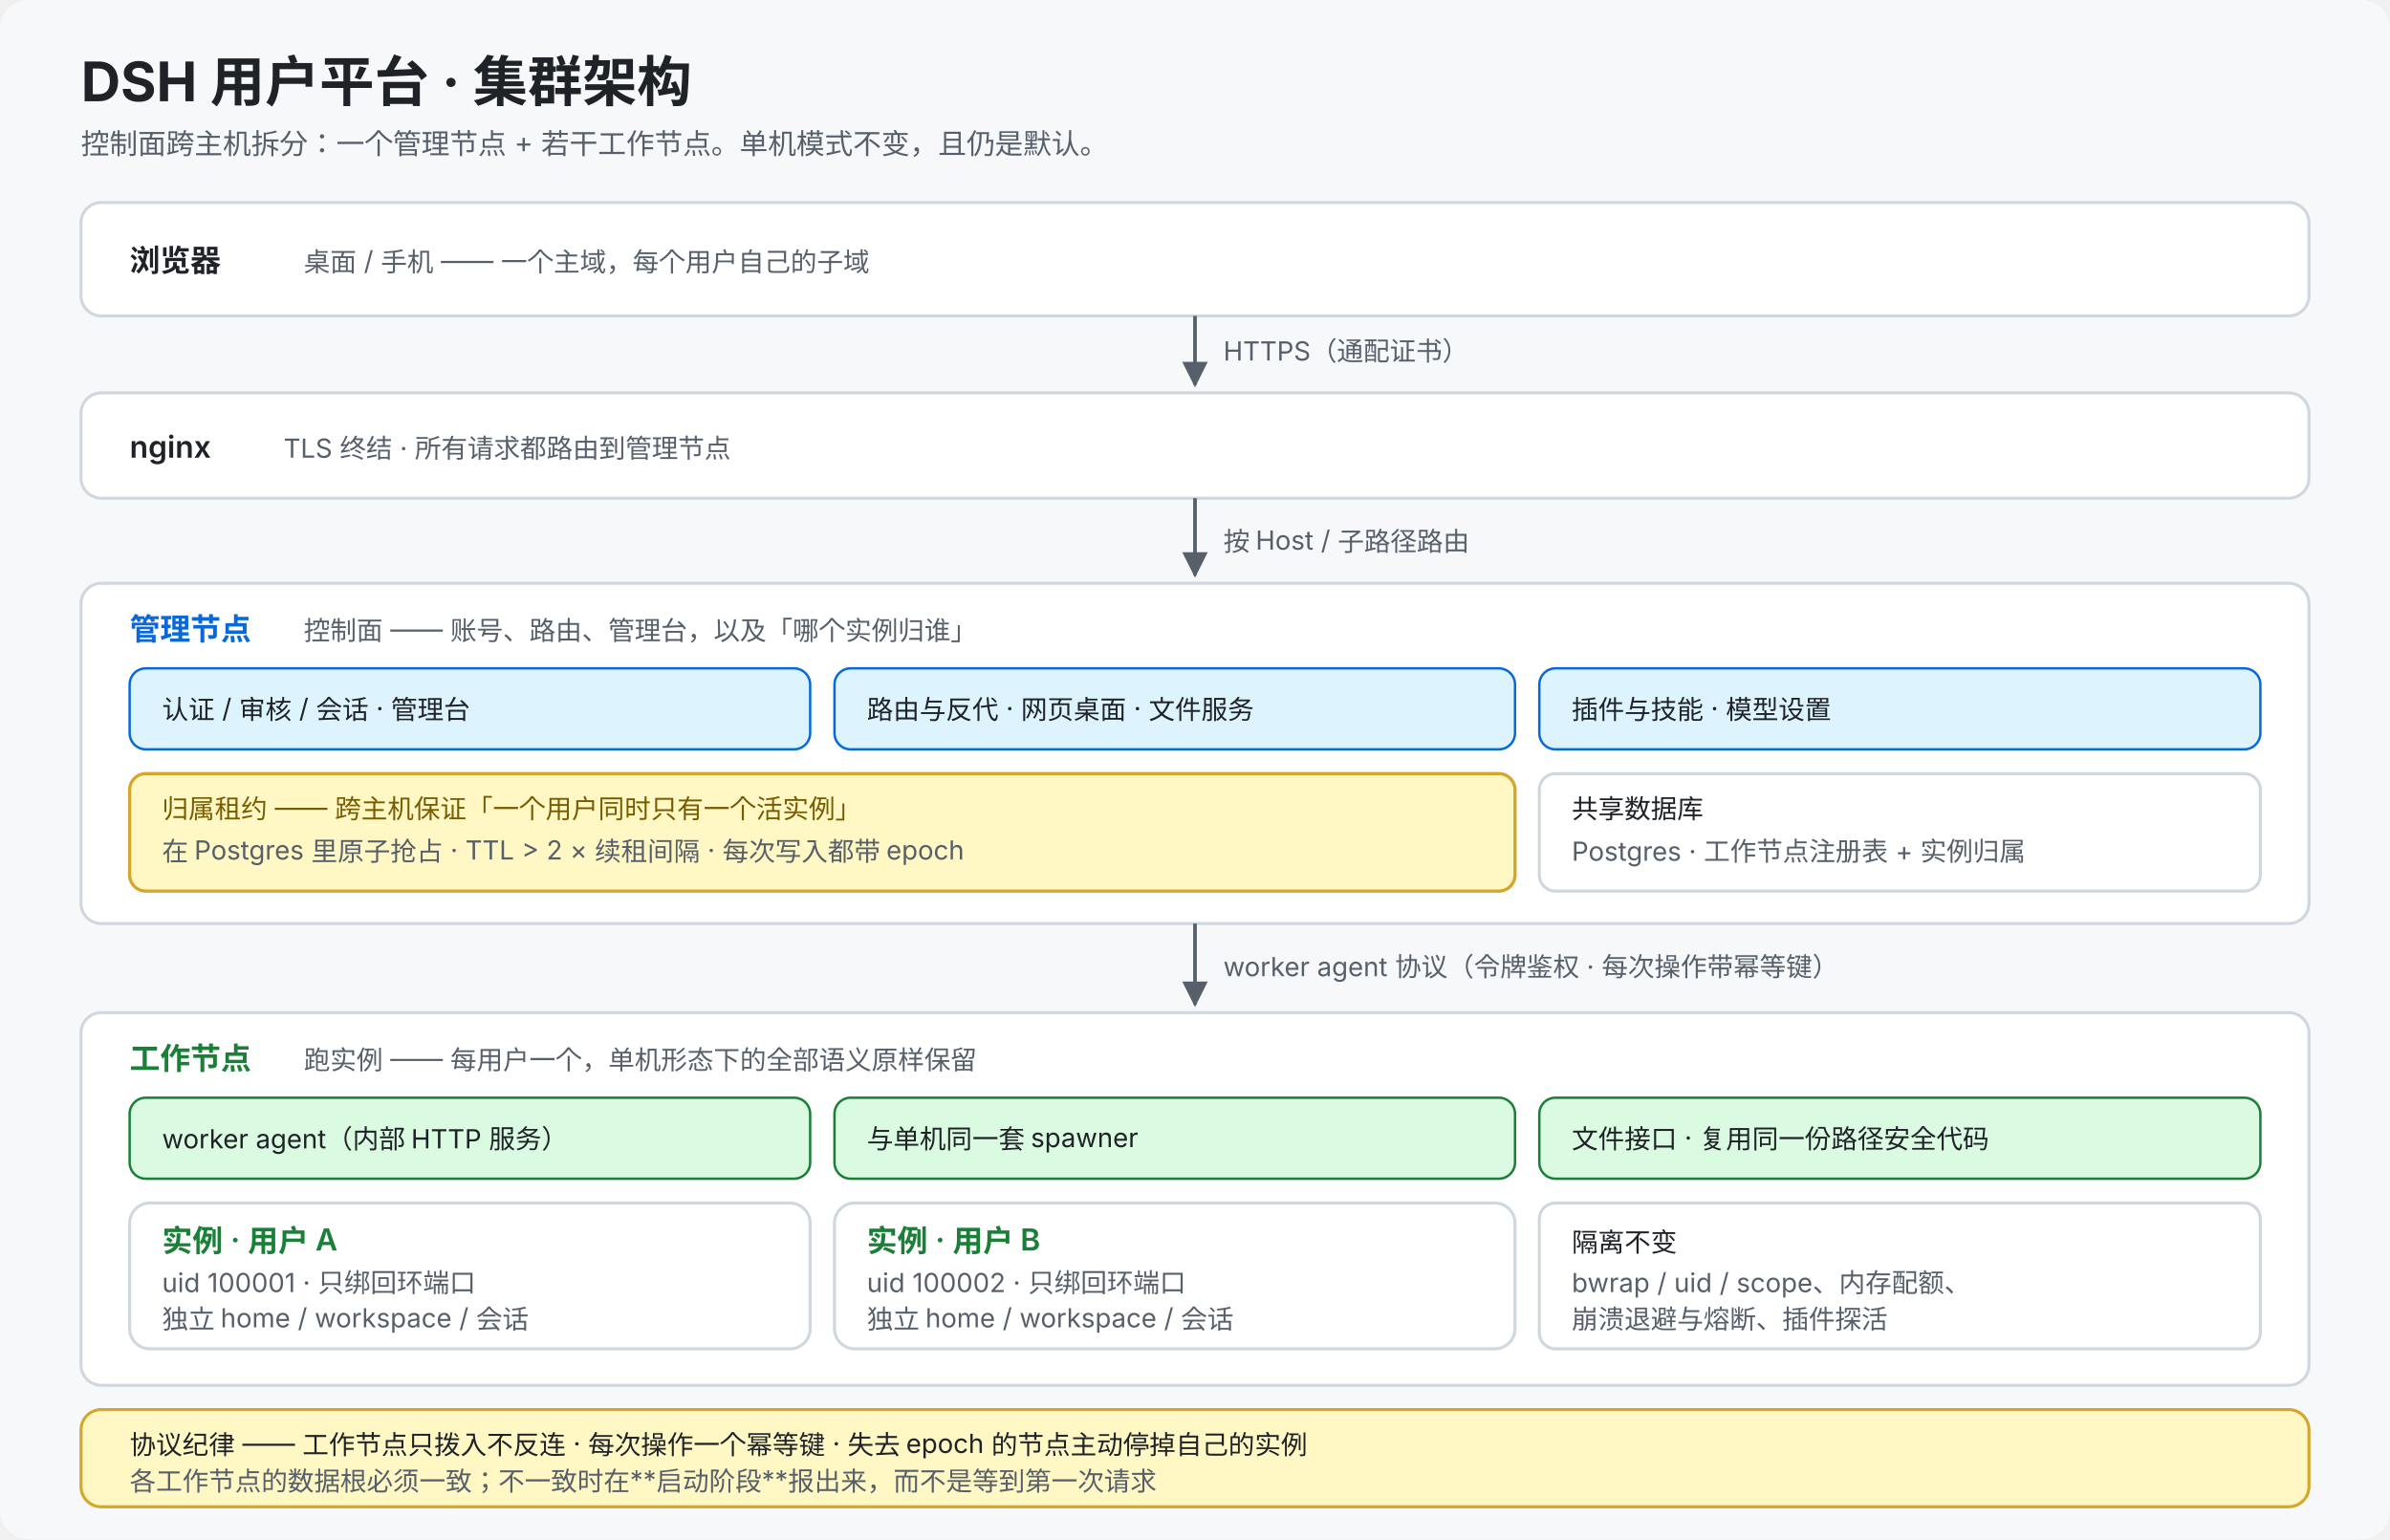
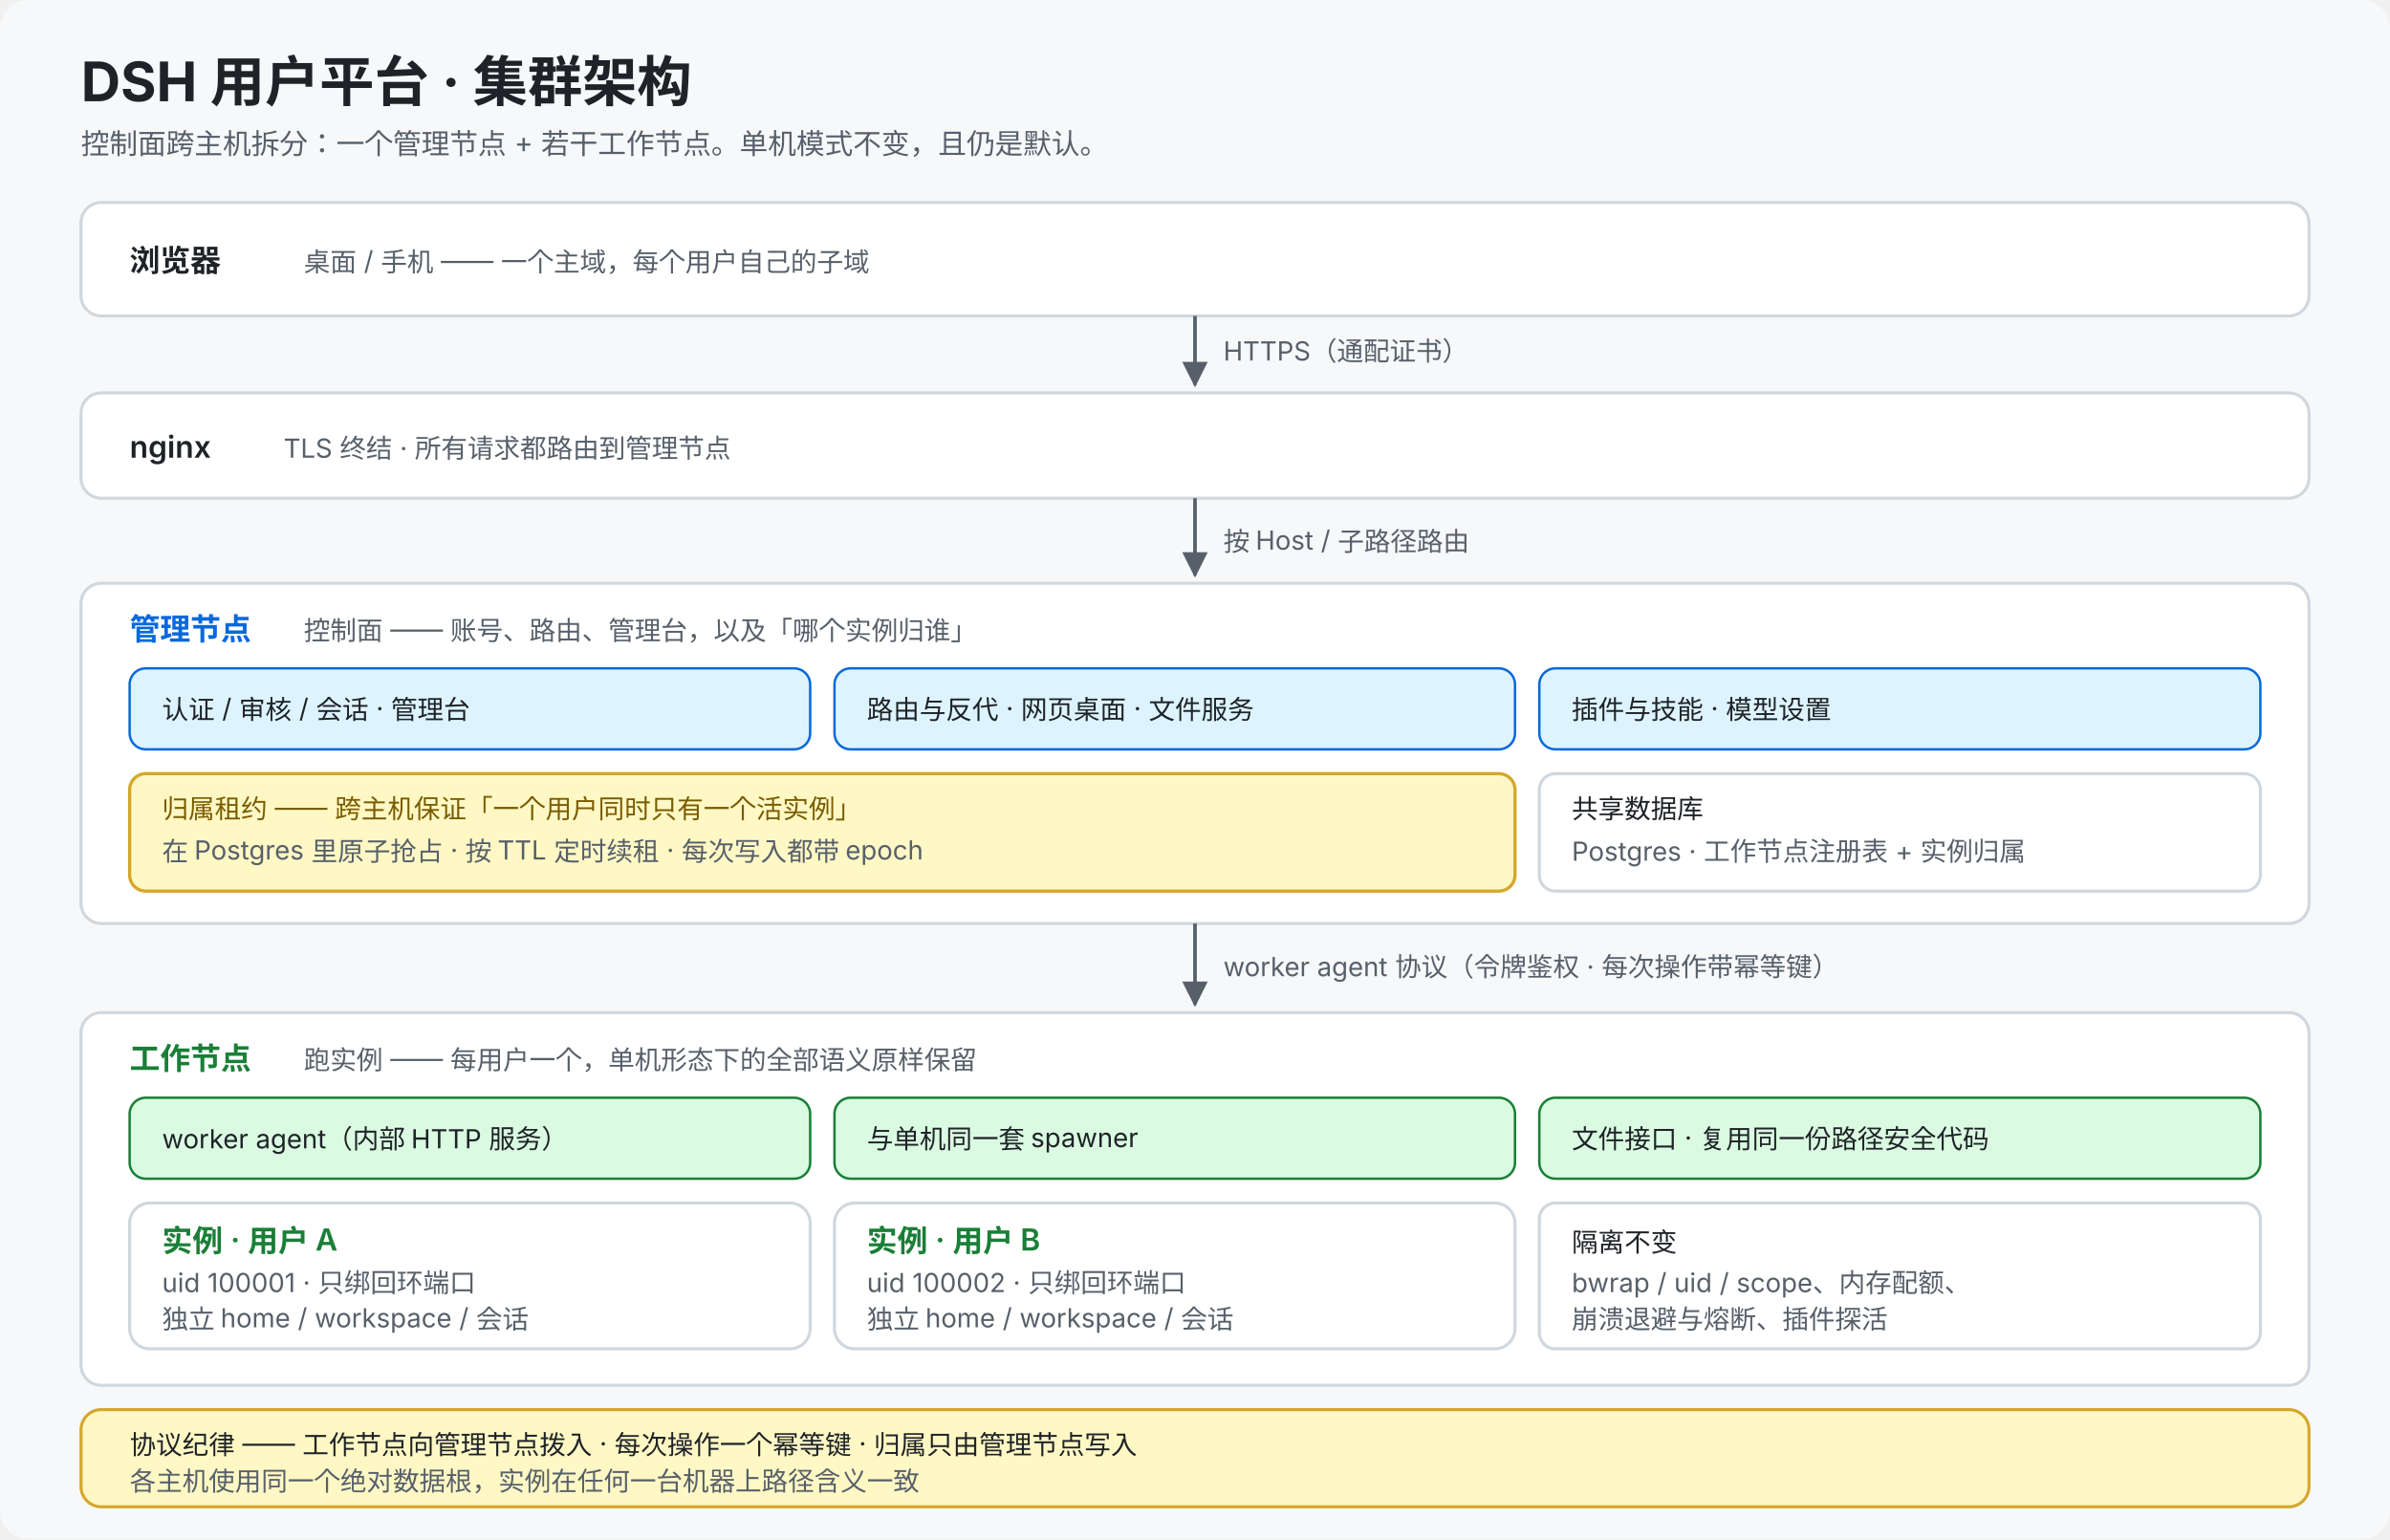
<svg xmlns="http://www.w3.org/2000/svg" viewBox="0 0 1180 760" width="1180" height="760" role="img" aria-label="DSH 用户平台集群架构图">
  <defs>
    <marker id="ar" viewBox="0 0 10 10" refX="9" refY="5" markerWidth="7" markerHeight="7" orient="auto">
      <path d="M 0 0 L 10 5 L 0 10 z" fill="#57606a" />
    </marker>
    <style>
      .t    { font-family: -apple-system, "Segoe UI", "Microsoft YaHei", "PingFang SC", sans-serif; }
      .h1   { font-size: 27px; font-weight: 700; }
      .sub  { font-size: 14px; fill: #57606a; }
      .sec  { font-size: 15px; font-weight: 600; }
      .lbl  { font-size: 13px; fill: #57606a; }
      .chip { font-size: 13px; }
      .box  { fill: #ffffff; stroke: #d0d7de; stroke-width: 1.5; }
      .ln   { stroke: #57606a; stroke-width: 1.8; fill: none; marker-end: url(#ar); }
    </style>
  </defs>
  <rect x="0" y="0" width="1180" height="760" rx="14" fill="#f6f8fa" />
  <g fill="#1f2328">
    <text class="t h1" x="40" y="50">DSH 用户平台 · 集群架构</text>
    <text class="t sub" x="40" y="76">控制面跨主机拆分：一个管理节点 + 若干工作节点。单机模式不变，且仍是默认。</text>
    <rect class="box" x="40" y="100" width="1100" height="56" rx="10" />
    <text class="t sec" x="64" y="134">浏览器</text>
    <text class="t lbl" x="150" y="134">桌面 / 手机 —— 一个主域，每个用户自己的子域</text>
    <path class="ln" d="M 590 156 L 590 190" />
    <text class="t lbl" x="604" y="178">HTTPS（通配证书）</text>
    <rect class="box" x="40" y="194" width="1100" height="52" rx="10" />
    <text class="t sec" x="64" y="226">nginx</text>
    <text class="t lbl" x="140" y="226">TLS 终结 · 所有请求都路由到管理节点</text>
    <path class="ln" d="M 590 246 L 590 284" />
    <text class="t lbl" x="604" y="272">按 Host / 子路径路由</text>
    <rect class="box" x="40" y="288" width="1100" height="168" rx="10" stroke="#0969da" stroke-width="2" />
    <text class="t sec" x="64" y="316" fill="#0969da">管理节点</text>
    <text class="t lbl" x="150" y="316">控制面 —— 账号、路由、管理台，以及「哪个实例归谁」</text>
    <rect x="64" y="330" width="336" height="40" rx="8" fill="#ddf4ff" stroke="#0969da" stroke-width="1.2" />
    <text class="t chip" x="80" y="355">认证 / 审核 / 会话 · 管理台</text>
    <rect x="412" y="330" width="336" height="40" rx="8" fill="#ddf4ff" stroke="#0969da" stroke-width="1.2" />
    <text class="t chip" x="428" y="355">路由与反代 · 网页桌面 · 文件服务</text>
    <rect x="760" y="330" width="356" height="40" rx="8" fill="#ddf4ff" stroke="#0969da" stroke-width="1.2" />
    <text class="t chip" x="776" y="355">插件与技能 · 模型设置</text>
    <rect x="64" y="382" width="684" height="58" rx="8" fill="#fff8c5" stroke="#d4a72c" stroke-width="1.6" />
    <text class="t chip" x="80" y="404" fill="#7a5c00">归属租约 —— 跨主机保证「一个用户同时只有一个活实例」</text>
-     <text class="t lbl" x="80" y="425">在 Postgres 里原子抢占 · TTL &gt; 2 × 续租间隔 · 每次写入都带 epoch</text>
+     <text class="t lbl" x="80" y="425">在 Postgres 里原子抢占 · 按 TTL 定时续租 · 每次写入都带 epoch</text>
    <rect x="760" y="382" width="356" height="58" rx="8" fill="#ffffff" stroke="#d0d7de" stroke-width="1.5" />
    <text class="t chip" x="776" y="404">共享数据库</text>
    <text class="t lbl" x="776" y="425">Postgres · 工作节点注册表 + 实例归属</text>
    <path class="ln" d="M 590 456 L 590 496" />
    <text class="t lbl" x="604" y="482">worker agent 协议（令牌鉴权 · 每次操作带幂等键）</text>
    <rect class="box" x="40" y="500" width="1100" height="184" rx="10" stroke="#1a7f37" stroke-width="2" />
    <text class="t sec" x="64" y="528" fill="#1a7f37">工作节点</text>
    <text class="t lbl" x="150" y="528">跑实例 —— 每用户一个，单机形态下的全部语义原样保留</text>
    <rect x="64" y="542" width="336" height="40" rx="8" fill="#dafbe1" stroke="#1a7f37" stroke-width="1.2" />
    <text class="t chip" x="80" y="567">worker agent（内部 HTTP 服务）</text>
    <rect x="412" y="542" width="336" height="40" rx="8" fill="#dafbe1" stroke="#1a7f37" stroke-width="1.2" />
    <text class="t chip" x="428" y="567">与单机同一套 spawner</text>
    <rect x="760" y="542" width="356" height="40" rx="8" fill="#dafbe1" stroke="#1a7f37" stroke-width="1.2" />
    <text class="t chip" x="776" y="567">文件接口 · 复用同一份路径安全代码</text>
    <rect class="box" x="64" y="594" width="336" height="72" rx="10" />
    <text class="t sec" x="80" y="618" fill="#1a7f37">实例 · 用户 A</text>
    <text class="t lbl" x="80" y="638">uid 100001 · 只绑回环端口</text>
    <text class="t lbl" x="80" y="656">独立 home / workspace / 会话</text>
    <rect class="box" x="412" y="594" width="336" height="72" rx="10" />
    <text class="t sec" x="428" y="618" fill="#1a7f37">实例 · 用户 B</text>
    <text class="t lbl" x="428" y="638">uid 100002 · 只绑回环端口</text>
    <text class="t lbl" x="428" y="656">独立 home / workspace / 会话</text>
    <rect x="760" y="594" width="356" height="72" rx="8" fill="#ffffff" stroke="#d0d7de" stroke-width="1.5" />
    <text class="t chip" x="776" y="618">隔离不变</text>
    <text class="t lbl" x="776" y="638">bwrap / uid / scope、内存配额、</text>
    <text class="t lbl" x="776" y="656">崩溃退避与熔断、插件探活</text>
    <rect x="40" y="696" width="1100" height="48" rx="10" fill="#fff8c5" stroke="#d4a72c" stroke-width="1.5" />
-     <text class="t chip" x="64" y="718">协议纪律 —— 工作节点只拨入不反连 · 每次操作一个幂等键 · 失去 epoch 的节点主动停掉自己的实例</text>
-     <text class="t lbl" x="64" y="736">各工作节点的数据根必须一致；不一致时在**启动阶段**报出来，而不是等到第一次请求</text>
+     <text class="t chip" x="64" y="718">协议纪律 —— 工作节点向管理节点拨入 · 每次操作一个幂等键 · 归属只由管理节点写入</text>
+     <text class="t lbl" x="64" y="736">各主机使用同一个绝对数据根，实例在任何一台机器上路径含义一致</text>
  </g>
</svg>
